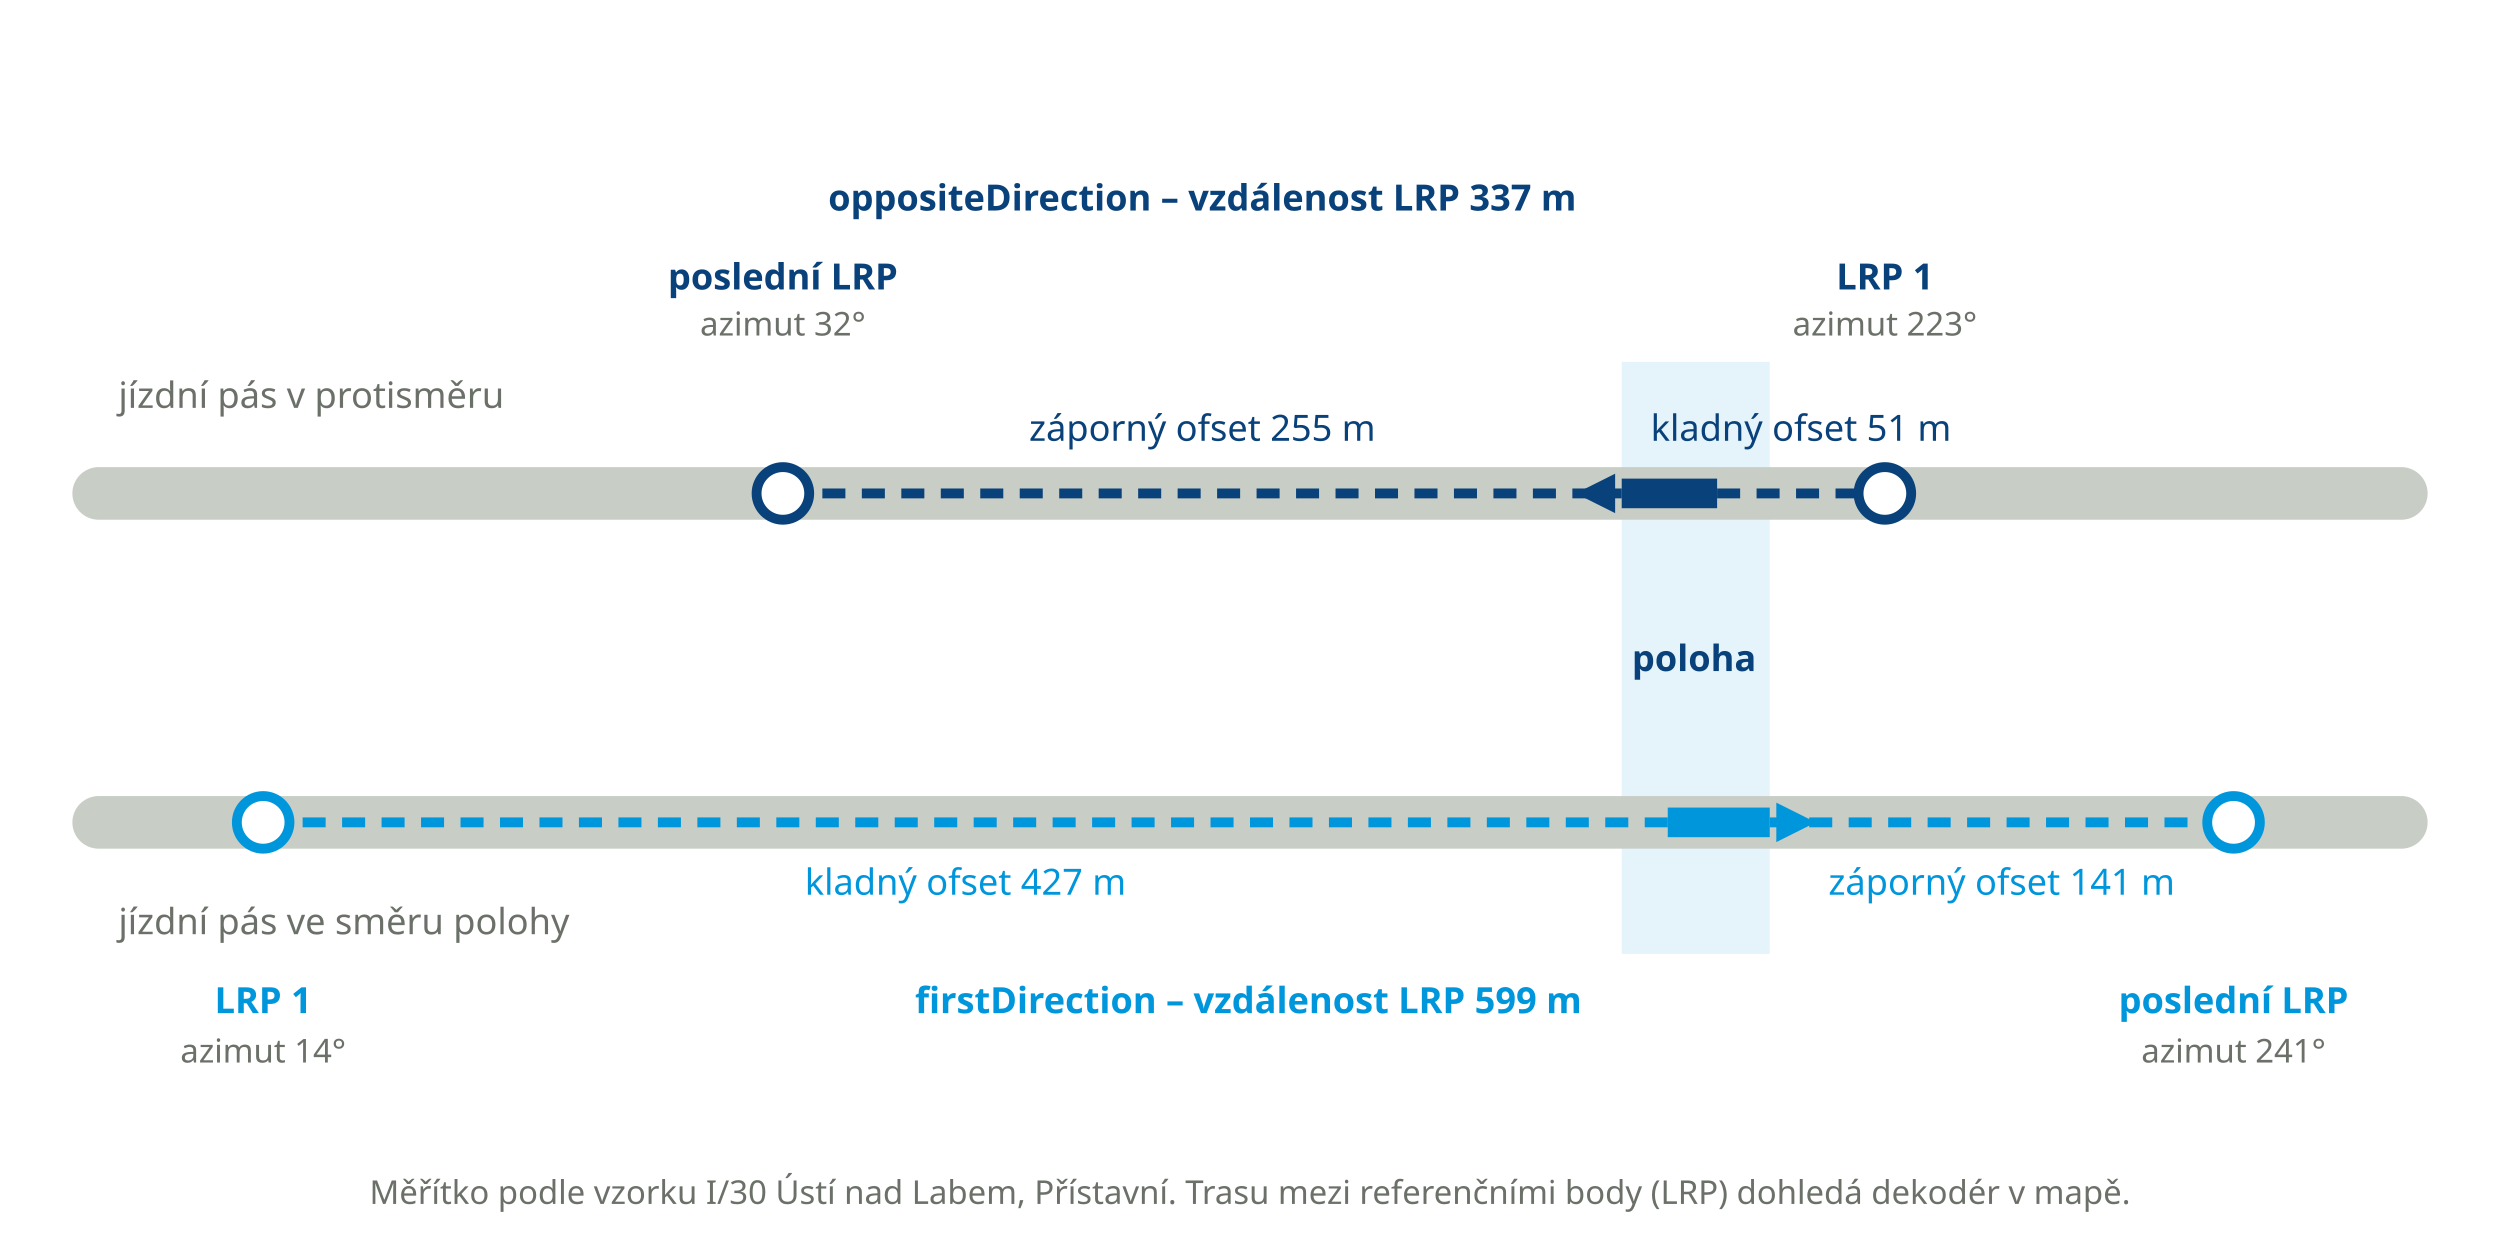
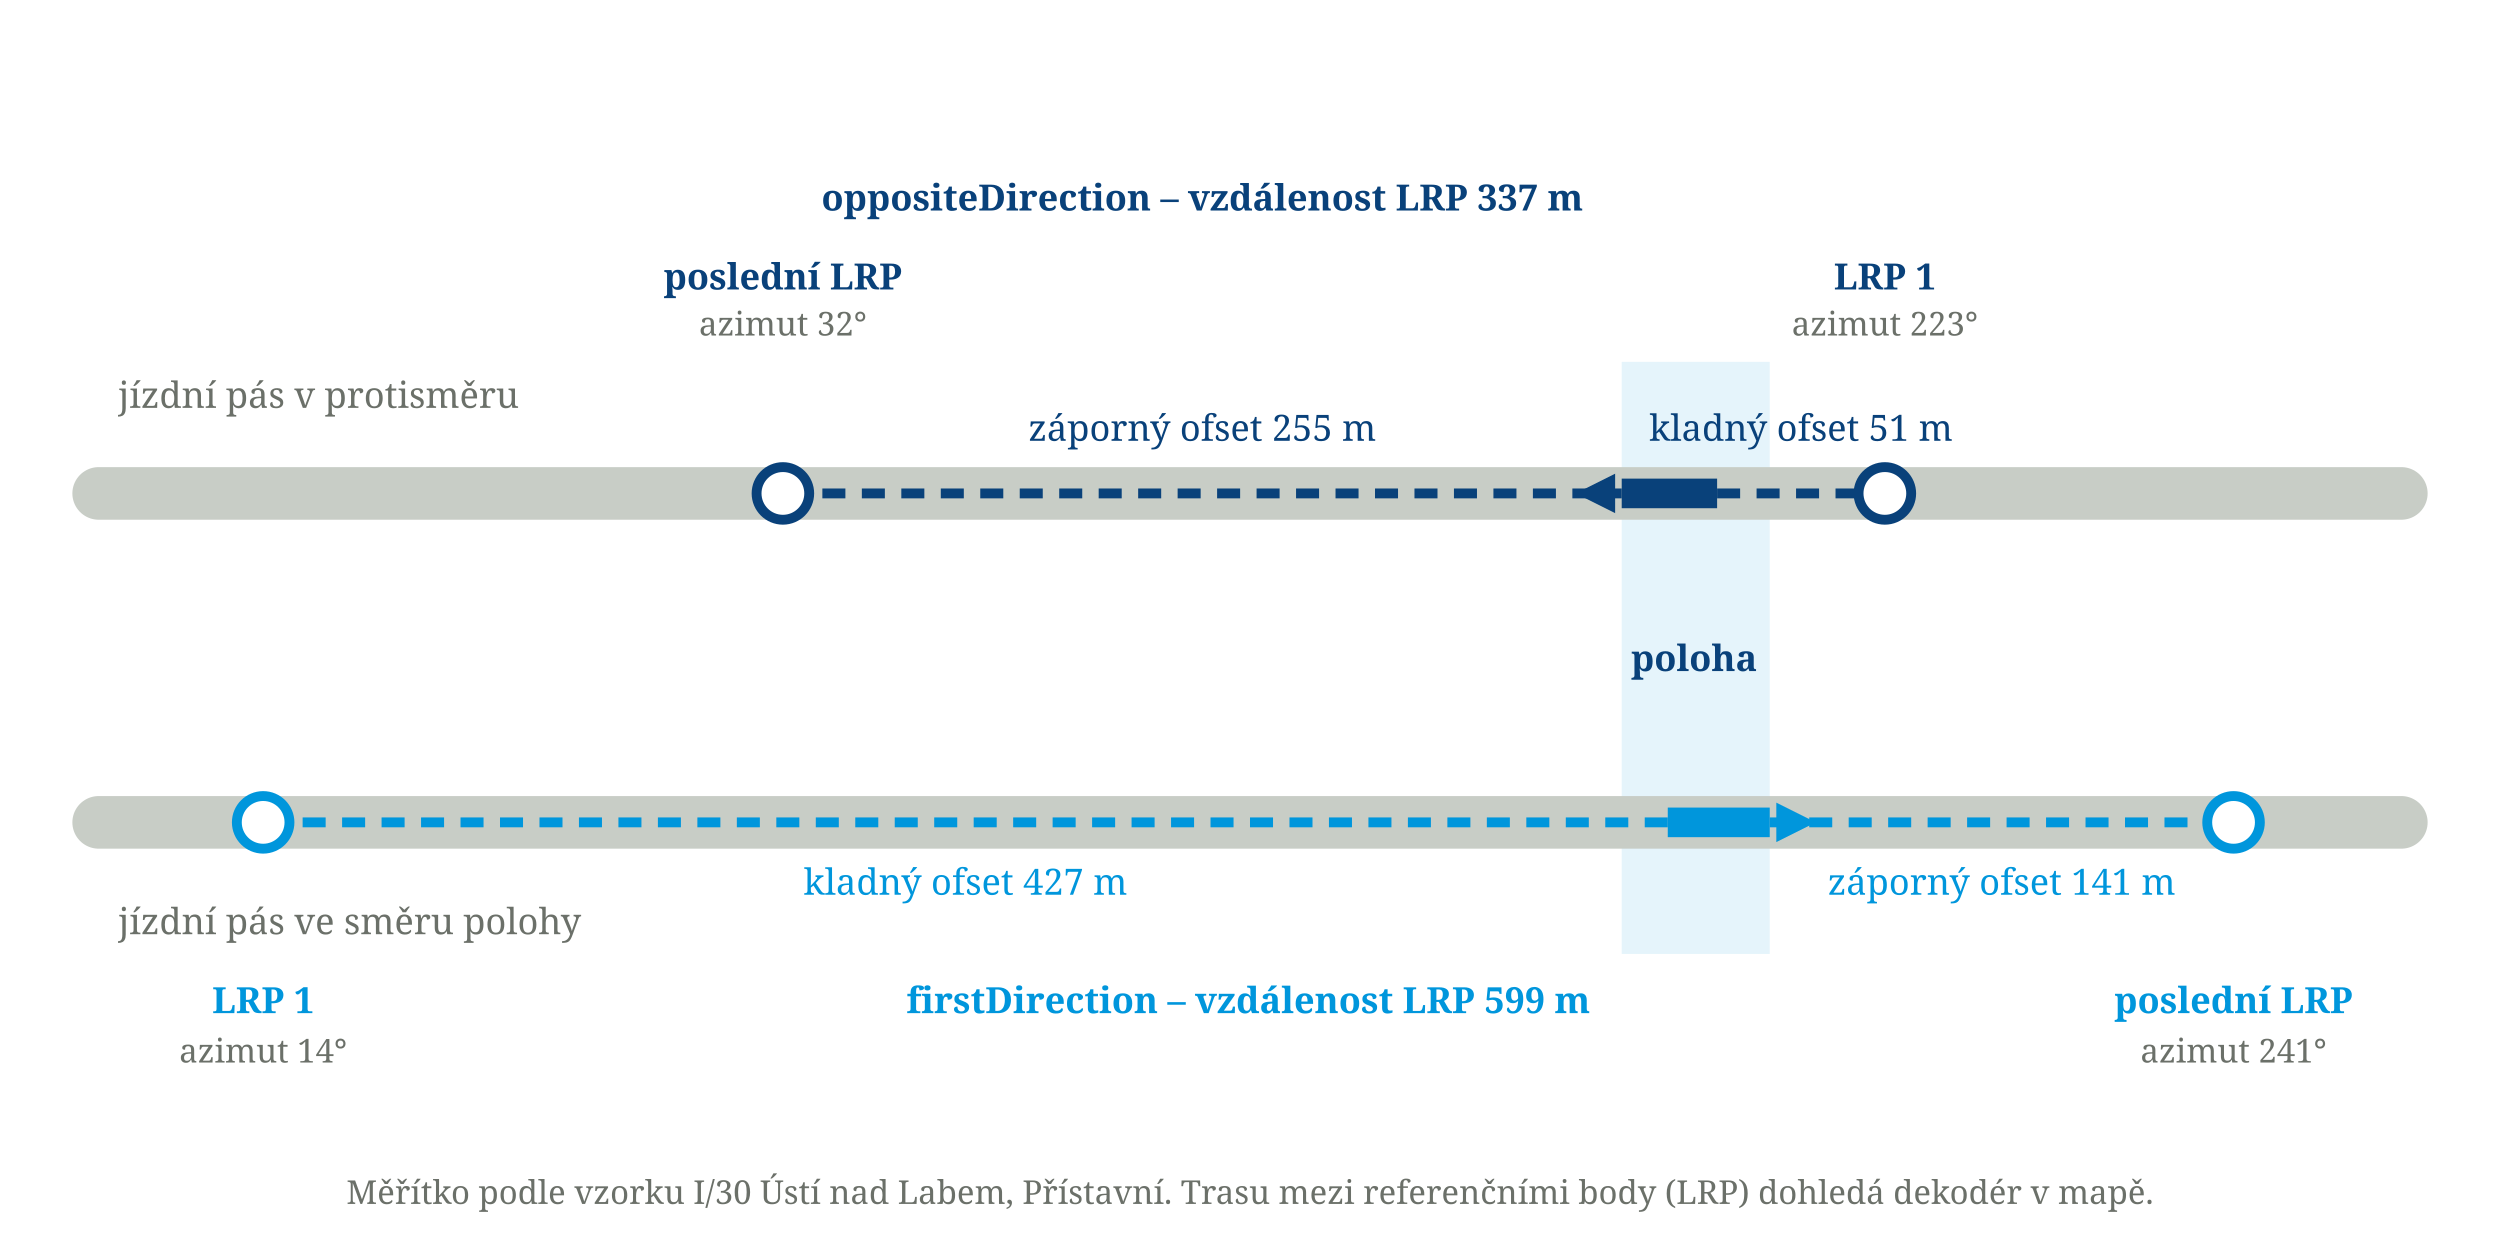
<svg xmlns="http://www.w3.org/2000/svg" viewBox="0 0 760 380" width="760" height="380">
  <rect width="760" height="380" fill="#FFFFFF" />
  <rect x="493" y="110" width="45" height="180" fill="#E5F4FB" />
-   <text x="515" y="204.0" font-family="Noto Sans, Noto Serif, DejaVu Sans, sans-serif" font-size="11" fill="#09417A" text-anchor="middle" font-weight="bold">poloha</text>
+   <text x="515" y="204.0" font-family="SourceSansPro, Source Sans Pro, Noto Serif, Noto Sans, DejaVu Sans, sans-serif" font-size="11" fill="#09417A" text-anchor="middle" font-weight="bold">poloha</text>
  <line x1="30" y1="250" x2="730" y2="250" stroke="#C8CDC6" stroke-width="16" stroke-linecap="round" />
  <line x1="30" y1="150" x2="730" y2="150" stroke="#C8CDC6" stroke-width="16" stroke-linecap="round" />
-   <text x="36" y="284" font-family="Noto Sans, Noto Serif, DejaVu Sans, sans-serif" font-size="11" fill="#6B7069" text-anchor="start" font-weight="normal">jízdní pás ve směru polohy</text>
-   <text x="36" y="124" font-family="Noto Sans, Noto Serif, DejaVu Sans, sans-serif" font-size="11" fill="#6B7069" text-anchor="start" font-weight="normal">jízdní pás v protisměru</text>
+   <text x="36" y="284" font-family="SourceSansPro, Source Sans Pro, Noto Serif, Noto Sans, DejaVu Sans, sans-serif" font-size="11" fill="#6B7069" text-anchor="start" font-weight="normal">jízdní pás ve směru polohy</text>
+   <text x="36" y="124" font-family="SourceSansPro, Source Sans Pro, Noto Serif, Noto Sans, DejaVu Sans, sans-serif" font-size="11" fill="#6B7069" text-anchor="start" font-weight="normal">jízdní pás v protisměru</text>
  <line x1="80" y1="250" x2="507" y2="250" stroke="#0096DC" stroke-width="3" stroke-dasharray="7 5" />
  <line x1="538" y1="250" x2="679" y2="250" stroke="#0096DC" stroke-width="3" stroke-dasharray="7 5" />
  <line x1="507" y1="250" x2="538" y2="250" stroke="#0096DC" stroke-width="9" />
  <path d="M540,244 L552,250 L540,256 Z" fill="#0096DC" />
  <circle cx="80" cy="250" r="8" fill="#FFFFFF" stroke="#0096DC" stroke-width="3" />
-   <text x="80" y="308" font-family="Noto Sans, Noto Serif, DejaVu Sans, sans-serif" font-size="11" fill="#0096DC" text-anchor="middle" font-weight="bold">LRP 1</text>
-   <text x="80" y="323" font-family="Noto Sans, Noto Serif, DejaVu Sans, sans-serif" font-size="10" fill="#6B7069" text-anchor="middle" font-weight="normal">azimut 14°</text>
+   <text x="80" y="308" font-family="SourceSansPro, Source Sans Pro, Noto Serif, Noto Sans, DejaVu Sans, sans-serif" font-size="11" fill="#0096DC" text-anchor="middle" font-weight="bold">LRP 1</text>
+   <text x="80" y="323" font-family="SourceSansPro, Source Sans Pro, Noto Serif, Noto Sans, DejaVu Sans, sans-serif" font-size="10" fill="#6B7069" text-anchor="middle" font-weight="normal">azimut 14°</text>
  <circle cx="679" cy="250" r="8" fill="#FFFFFF" stroke="#0096DC" stroke-width="3" />
-   <text x="679" y="308" font-family="Noto Sans, Noto Serif, DejaVu Sans, sans-serif" font-size="11" fill="#0096DC" text-anchor="middle" font-weight="bold">poslední LRP</text>
-   <text x="679" y="323" font-family="Noto Sans, Noto Serif, DejaVu Sans, sans-serif" font-size="10" fill="#6B7069" text-anchor="middle" font-weight="normal">azimut 241°</text>
-   <text x="293.5" y="272" font-family="Noto Sans, Noto Serif, DejaVu Sans, sans-serif" font-size="11" fill="#0096DC" text-anchor="middle" font-weight="normal">kladný ofset 427 m</text>
-   <text x="608.5" y="272" font-family="Noto Sans, Noto Serif, DejaVu Sans, sans-serif" font-size="11" fill="#0096DC" text-anchor="middle" font-weight="normal">záporný ofset 141 m</text>
-   <text x="379.5" y="308" font-family="Noto Sans, Noto Serif, DejaVu Sans, sans-serif" font-size="11" fill="#0096DC" text-anchor="middle" font-weight="bold">firstDirection – vzdálenost LRP 599 m</text>
+   <text x="679" y="308" font-family="SourceSansPro, Source Sans Pro, Noto Serif, Noto Sans, DejaVu Sans, sans-serif" font-size="11" fill="#0096DC" text-anchor="middle" font-weight="bold">poslední LRP</text>
+   <text x="679" y="323" font-family="SourceSansPro, Source Sans Pro, Noto Serif, Noto Sans, DejaVu Sans, sans-serif" font-size="10" fill="#6B7069" text-anchor="middle" font-weight="normal">azimut 241°</text>
+   <text x="293.5" y="272" font-family="SourceSansPro, Source Sans Pro, Noto Serif, Noto Sans, DejaVu Sans, sans-serif" font-size="11" fill="#0096DC" text-anchor="middle" font-weight="normal">kladný ofset 427 m</text>
+   <text x="608.5" y="272" font-family="SourceSansPro, Source Sans Pro, Noto Serif, Noto Sans, DejaVu Sans, sans-serif" font-size="11" fill="#0096DC" text-anchor="middle" font-weight="normal">záporný ofset 141 m</text>
+   <text x="379.5" y="308" font-family="SourceSansPro, Source Sans Pro, Noto Serif, Noto Sans, DejaVu Sans, sans-serif" font-size="11" fill="#0096DC" text-anchor="middle" font-weight="bold">firstDirection – vzdálenost LRP 599 m</text>
  <line x1="238" y1="150" x2="493" y2="150" stroke="#09417A" stroke-width="3" stroke-dasharray="7 5" />
  <line x1="522" y1="150" x2="573" y2="150" stroke="#09417A" stroke-width="3" stroke-dasharray="7 5" />
  <line x1="493" y1="150" x2="522" y2="150" stroke="#09417A" stroke-width="9" />
  <path d="M491,144 L479,150 L491,156 Z" fill="#09417A" />
  <circle cx="573" cy="150" r="8" fill="#FFFFFF" stroke="#09417A" stroke-width="3" />
-   <text x="573" y="88" font-family="Noto Sans, Noto Serif, DejaVu Sans, sans-serif" font-size="11" fill="#09417A" text-anchor="middle" font-weight="bold">LRP 1</text>
-   <text x="573" y="102" font-family="Noto Sans, Noto Serif, DejaVu Sans, sans-serif" font-size="10" fill="#6B7069" text-anchor="middle" font-weight="normal">azimut 223°</text>
+   <text x="573" y="88" font-family="SourceSansPro, Source Sans Pro, Noto Serif, Noto Sans, DejaVu Sans, sans-serif" font-size="11" fill="#09417A" text-anchor="middle" font-weight="bold">LRP 1</text>
+   <text x="573" y="102" font-family="SourceSansPro, Source Sans Pro, Noto Serif, Noto Sans, DejaVu Sans, sans-serif" font-size="10" fill="#6B7069" text-anchor="middle" font-weight="normal">azimut 223°</text>
  <circle cx="238" cy="150" r="8" fill="#FFFFFF" stroke="#09417A" stroke-width="3" />
-   <text x="238" y="88" font-family="Noto Sans, Noto Serif, DejaVu Sans, sans-serif" font-size="11" fill="#09417A" text-anchor="middle" font-weight="bold">poslední LRP</text>
-   <text x="238" y="102" font-family="Noto Sans, Noto Serif, DejaVu Sans, sans-serif" font-size="10" fill="#6B7069" text-anchor="middle" font-weight="normal">azimut 32°</text>
-   <text x="365.5" y="134" font-family="Noto Sans, Noto Serif, DejaVu Sans, sans-serif" font-size="11" fill="#09417A" text-anchor="middle" font-weight="normal">záporný ofset 255 m</text>
-   <text x="547.5" y="134" font-family="Noto Sans, Noto Serif, DejaVu Sans, sans-serif" font-size="11" fill="#09417A" text-anchor="middle" font-weight="normal">kladný ofset 51 m</text>
-   <text x="365.5" y="64" font-family="Noto Sans, Noto Serif, DejaVu Sans, sans-serif" font-size="11" fill="#09417A" text-anchor="middle" font-weight="bold">oppositeDirection – vzdálenost LRP 337 m</text>
-   <text x="380" y="366" font-family="Noto Sans, Noto Serif, DejaVu Sans, sans-serif" font-size="10" fill="#6B7069" text-anchor="middle" font-weight="normal">Měřítko podle vzorku I/30 Ústí nad Labem, Přístavní. Trasu mezi referenčními body (LRP) dohledá dekodér v mapě.</text>
+   <text x="238" y="88" font-family="SourceSansPro, Source Sans Pro, Noto Serif, Noto Sans, DejaVu Sans, sans-serif" font-size="11" fill="#09417A" text-anchor="middle" font-weight="bold">poslední LRP</text>
+   <text x="238" y="102" font-family="SourceSansPro, Source Sans Pro, Noto Serif, Noto Sans, DejaVu Sans, sans-serif" font-size="10" fill="#6B7069" text-anchor="middle" font-weight="normal">azimut 32°</text>
+   <text x="365.5" y="134" font-family="SourceSansPro, Source Sans Pro, Noto Serif, Noto Sans, DejaVu Sans, sans-serif" font-size="11" fill="#09417A" text-anchor="middle" font-weight="normal">záporný ofset 255 m</text>
+   <text x="547.5" y="134" font-family="SourceSansPro, Source Sans Pro, Noto Serif, Noto Sans, DejaVu Sans, sans-serif" font-size="11" fill="#09417A" text-anchor="middle" font-weight="normal">kladný ofset 51 m</text>
+   <text x="365.5" y="64" font-family="SourceSansPro, Source Sans Pro, Noto Serif, Noto Sans, DejaVu Sans, sans-serif" font-size="11" fill="#09417A" text-anchor="middle" font-weight="bold">oppositeDirection – vzdálenost LRP 337 m</text>
+   <text x="380" y="366" font-family="SourceSansPro, Source Sans Pro, Noto Serif, Noto Sans, DejaVu Sans, sans-serif" font-size="10" fill="#6B7069" text-anchor="middle" font-weight="normal">Měřítko podle vzorku I/30 Ústí nad Labem, Přístavní. Trasu mezi referenčními body (LRP) dohledá dekodér v mapě.</text>
</svg>
